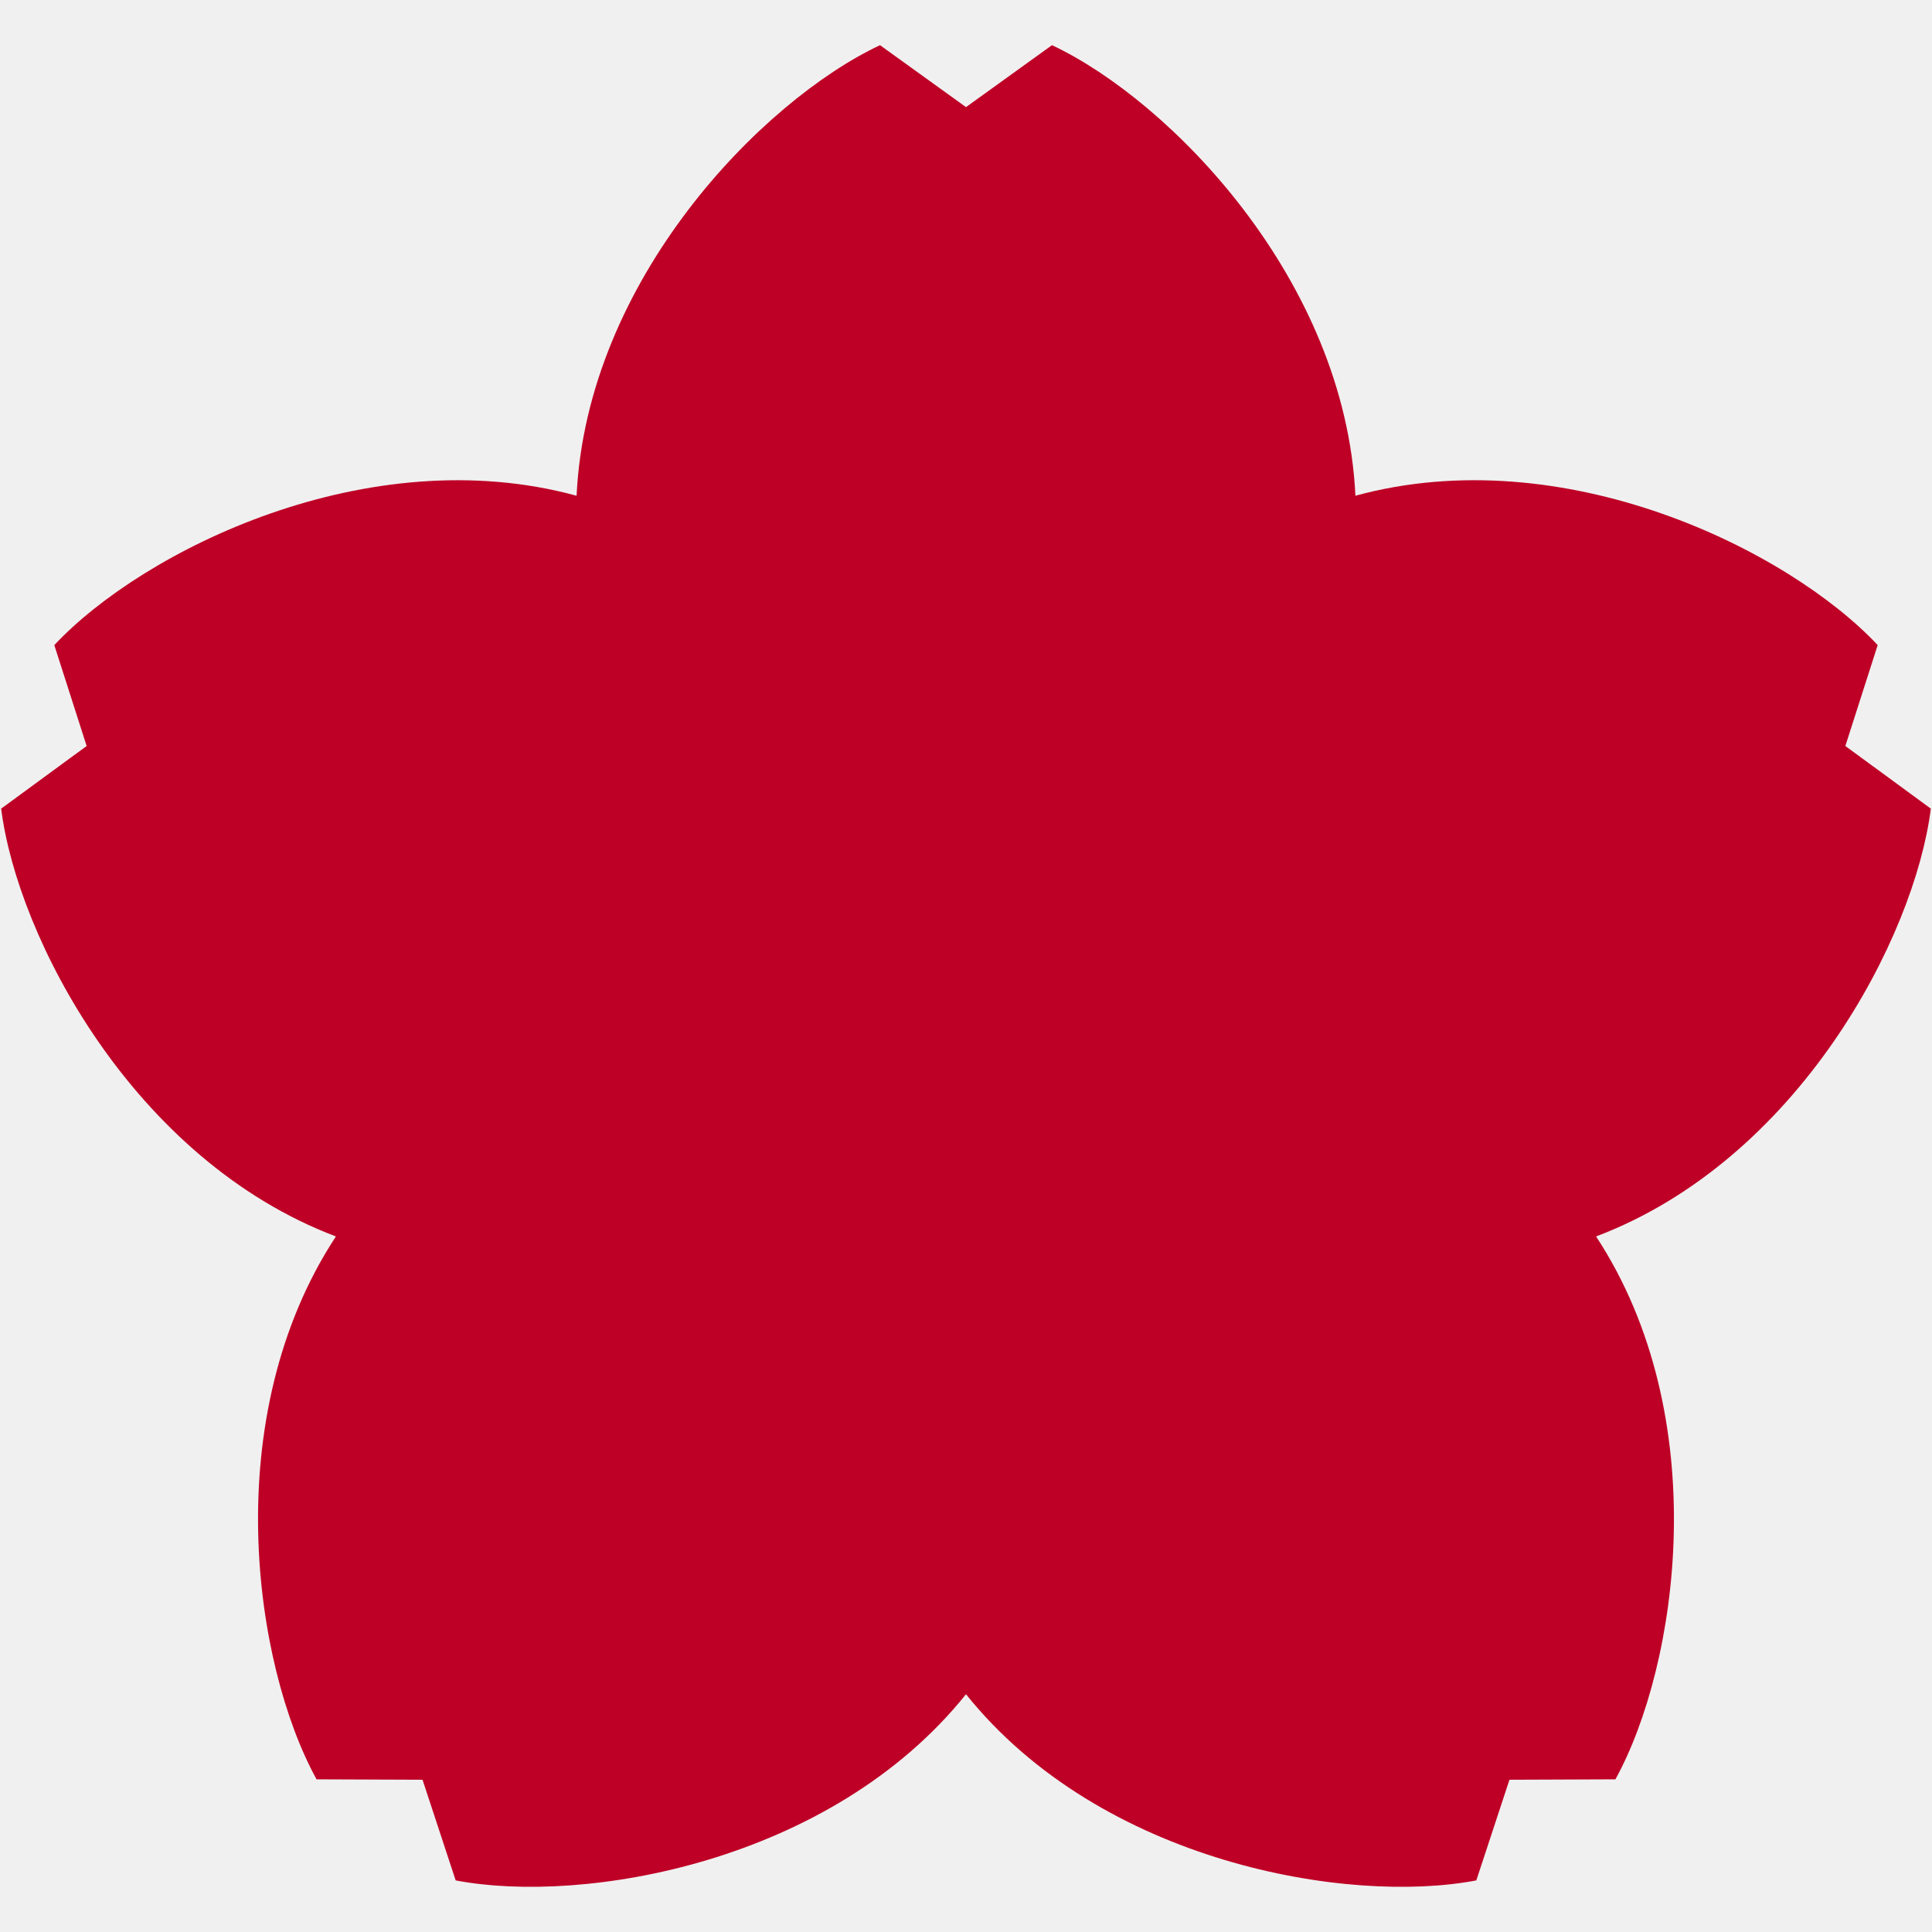
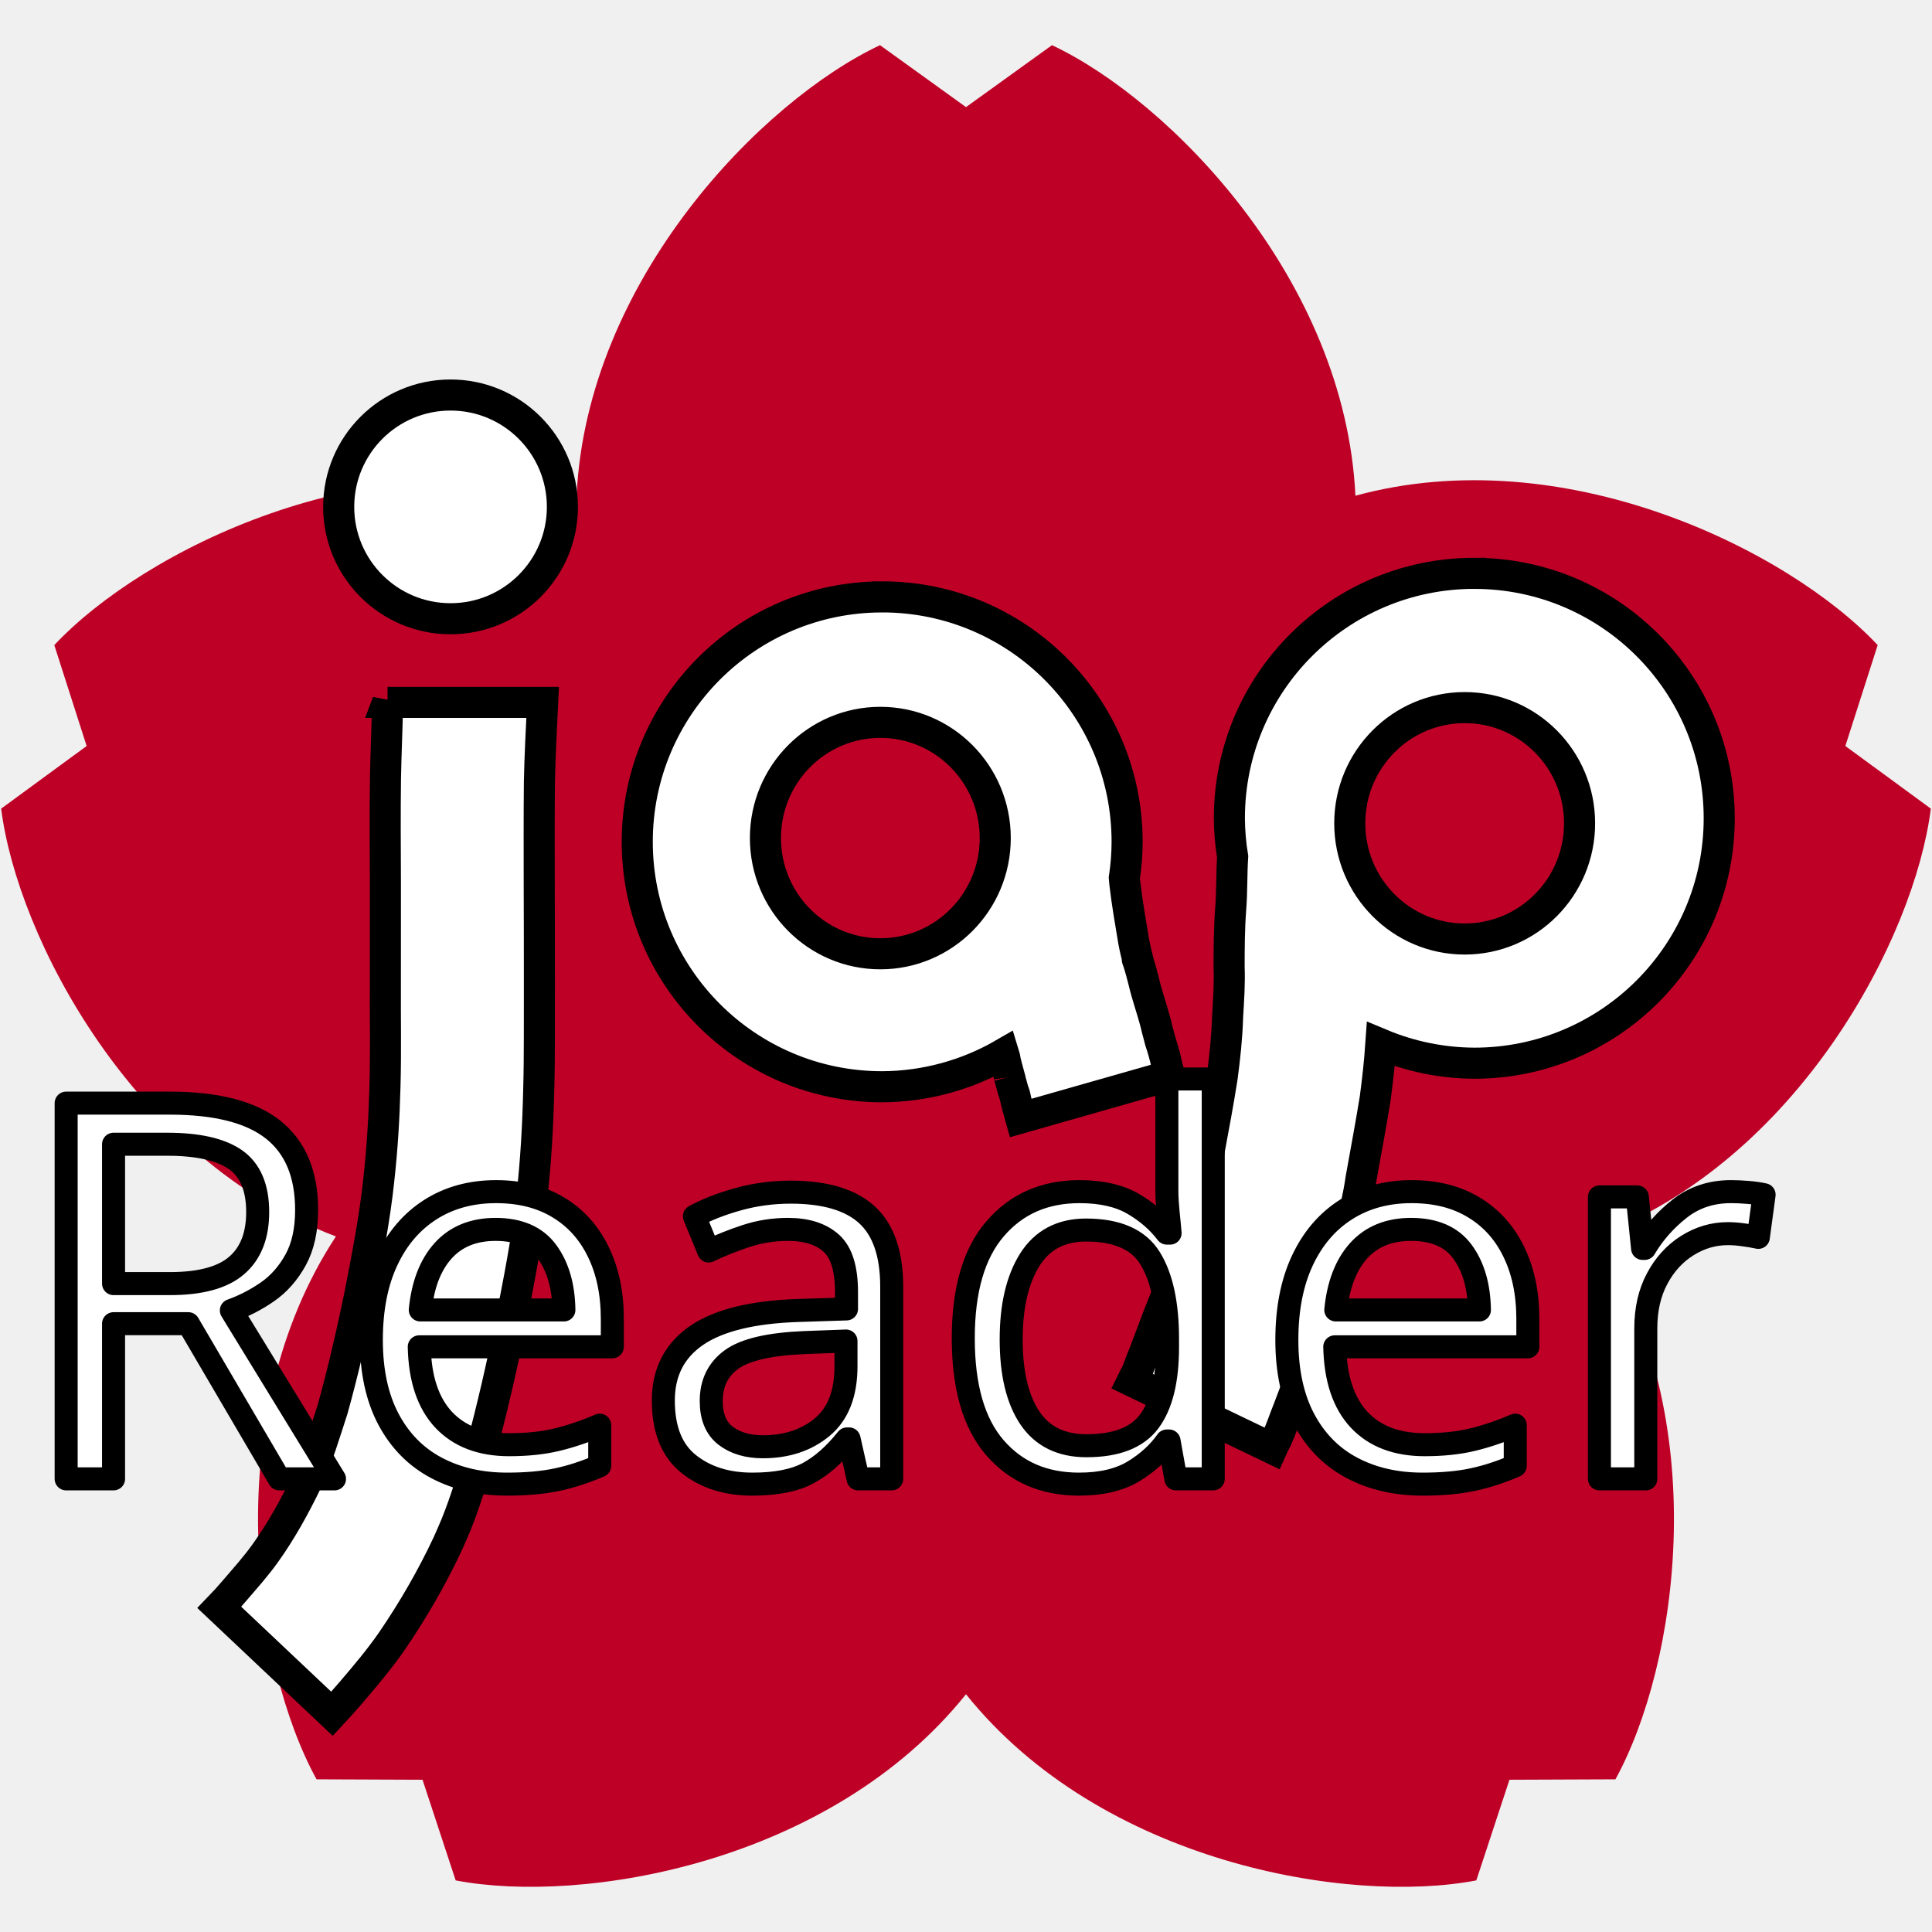
<svg xmlns="http://www.w3.org/2000/svg" version="1.0" width="235" height="235" id="Standard of Commodore (JMSDF)">
  <defs id="defs838" />
  <path d="M 164.867,60.3 C 163.614,34.001 142.265,12.216 127.959,5.495 L 117.5,13.03 107.041,5.495 C 92.734,12.216 71.386,34.001 70.133,60.3 44.735,53.365 17.419,66.936 6.605,78.465 l 3.934,12.276 -10.399,7.618 c 1.972,15.684 16.093,42.719 40.718,52.037 -14.445,22.012 -9.978,52.185 -2.354,66.033 l 12.89,0.051 4.032,12.244 c 15.526,2.971 45.602,-2.104 62.073,-22.644 16.472,20.54 46.547,25.616 62.073,22.644 l 4.032,-12.244 12.89,-0.051 c 7.624,-13.848 12.09,-44.02 -2.354,-66.033 24.624,-9.318 38.746,-36.353 40.718,-52.037 l -10.399,-7.618 3.934,-12.276 c -10.814,-11.53 -38.129,-25.101 -63.528,-18.166 z" id="path13" style="fill:#be0026;fill-rule:nonzero" />
+   <g id="g50615" transform="translate(-5.718449,33.50617)">
+     <path id="path12727" style="opacity:1;fill:#ffffff;fill-opacity:1;stroke:#000000;stroke-width:3.78;stroke-linecap:round;stroke-linejoin:miter;stroke-miterlimit:4;stroke-dasharray:none;stroke-opacity:1;paint-order:normal" d="m 113.022,39.098 a 29.791,29.791 0 0 0 -29.791,29.791 29.791,29.791 0 0 0 29.791,29.793 29.791,29.791 0 0 0 14.783,-4.008 c 0.092,0.298 0.174,0.6 0.158,0.701 0.183,0.804 0.415,1.596 0.629,2.395 0.026,0.099 -0.062,-0.196 -0.088,-0.295 0.412,1.481 0.363,1.444 0.57,1.988 0.067,0.217 0.042,0.134 0.076,0.242 0.197,0.937 0.457,1.858 0.717,2.779 l 18.133,-5.164 c -0.124,-0.433 -0.262,-0.853 -0.355,-1.295 -0.21,-0.989 -0.472,-1.931 -0.791,-2.875 -0.19,-0.786 -0.335,-1.204 -0.529,-2.053 -0.451,-1.781 -1.09,-3.504 -1.504,-5.295 -0.192,-0.735 -0.374,-1.461 -0.609,-2.18 -0.215,-0.902 -0.454,-1.798 -0.613,-2.715 -0.379,-2.301 -0.787,-4.598 -1.055,-6.916 -0.012,-0.131 -0.043,-0.478 -0.064,-0.719 a 29.791,29.791 0 0 0 0.336,-4.385 29.791,29.791 0 0 0 -29.793,-29.791 z m -0.223,15.26 a 13.976,14.075 0 0 1 13.977,14.076 13.976,14.075 0 0 1 -13.977,14.074 13.976,14.075 0 0 1 -13.977,-14.074 13.976,14.075 0 0 1 13.977,-14.076 z m 31.26,28.814 c -0.024,-0.066 0.047,0.131 0.07,0.197 0.003,0.012 0.005,0.023 0.008,0.035 -0.027,-0.077 -0.05,-0.155 -0.078,-0.232 z" />
+     <g id="g40526">
+       <path style="fill:#ffffff;fill-opacity:1;stroke:#000000;stroke-width:3.78;stroke-linecap:round;stroke-linejoin:miter;stroke-miterlimit:4;stroke-dasharray:none;stroke-opacity:1;paint-order:normal" id="path10908" d="m 52.858,51.928 c -0.046,3.084 -0.199,6.168 -0.254,9.255 -0.06,4.274 -0.021,8.549 -0.007,12.824 0.005,4.015 -0.011,8.031 -0.005,12.046 -0.027,4.182 0.072,8.366 -0.048,12.547 -0.097,3.797 -0.325,7.588 -0.745,11.363 -0.499,4.76 -1.43,9.458 -2.342,14.152 -0.953,4.624 -2.012,9.224 -3.276,13.774 -0.962,2.953 -1.85,5.949 -3.133,8.782 -1.471,3.04 -3.107,6.019 -5.076,8.767 -1.162,1.624 -2.501,3.106 -3.799,4.619 -0.568,0.674 -1.162,1.324 -1.775,1.958 0,0 13.703,12.94 13.703,12.94 v 0 c 0.808,-0.868 1.6,-1.752 2.37,-2.654 1.701,-1.992 3.395,-3.992 4.889,-6.148 2.591,-3.784 4.892,-7.764 6.839,-11.919 0.328,-0.754 0.674,-1.501 0.983,-2.264 1.209,-2.982 2.11,-6.087 3.065,-9.155 1.342,-5.002 2.5,-10.048 3.529,-15.124 1.017,-5.194 2.065,-10.39 2.646,-15.656 0.477,-4.289 0.724,-8.595 0.824,-12.909 0.119,-4.355 0.066,-8.712 0.082,-13.068 0.007,-4.03 -0.009,-8.059 -0.02,-12.088 -0.004,-4.142 -0.02,-8.285 0.023,-12.427 0.066,-3.208 0.238,-6.408 0.392,-9.612 0,0 -18.866,0 -18.866,0 z" />
+       <circle style="fill:#ffffff;fill-opacity:1;stroke:#000000;stroke-width:3.78;stroke-linecap:round;stroke-linejoin:miter;stroke-miterlimit:4;stroke-dasharray:none;stroke-opacity:1;paint-order:normal" id="path12727-4" cx="60.521" cy="28.149" r="13.606" />
+     </g>
+     <path id="path12727-6" style="fill:#ffffff;fill-opacity:1;stroke:#000000;stroke-width:3.78;stroke-linecap:round;stroke-linejoin:miter;stroke-miterlimit:4;stroke-dasharray:none;stroke-opacity:1;paint-order:normal" d="m 185.045,36.232 a 29.791,29.791 0 0 0 -29.791,29.791 29.791,29.791 0 0 0 0.398,4.678 c -0.137,2.119 -0.07,4.244 -0.238,6.359 -0.18,2.349 -0.19,4.706 -0.193,7.061 0.084,2.032 -0.07,4.051 -0.184,6.078 -0.072,2.475 -0.339,4.94 -0.668,7.393 -0.471,2.972 -1.017,5.93 -1.574,8.887 -0.264,1.648 -0.661,3.269 -1.066,4.887 -0.596,2.404 -1.289,4.789 -2.096,7.131 -0.665,2.159 -1.447,4.264 -2.336,6.338 -0.85,2.094 -1.608,4.221 -2.422,6.33 -0.365,0.818 -0.627,1.679 -0.98,2.502 -0.024,0.055 -0.082,0.087 -0.109,0.141 -0.118,0.23 -0.228,0.464 -0.342,0.695 l 16.994,8.168 c 0.252,-0.56 0.069,-0.161 0.578,-1.18 0.538,-1.163 0.926,-2.38 1.408,-3.564 0.735,-1.91 1.44,-3.828 2.186,-5.732 1.066,-2.525 2.004,-5.092 2.822,-7.709 0.924,-2.785 1.798,-5.59 2.52,-8.436 0.536,-2.044 1.02,-4.103 1.318,-6.197 0.579,-3.259 1.201,-6.51 1.725,-9.779 0.29,-2.184 0.534,-4.374 0.686,-6.572 a 29.791,29.791 0 0 0 11.365,2.314 29.791,29.791 0 0 0 29.791,-29.791 29.791,29.791 0 0 0 -29.791,-29.791 z m -1.17,16.332 a 13.976,14.075 0 0 1 13.977,14.074 13.976,14.075 0 0 1 -13.977,14.074 13.976,14.075 0 0 1 -13.977,-14.074 13.976,14.075 0 0 1 13.977,-14.074 z" />
+   </g>
+   <text xml:space="preserve" style="font-style:normal;font-variant:normal;font-weight:normal;font-stretch:normal;font-size:64px;line-height:1.25;font-family:sans-serif;-inkscape-font-specification:'sans-serif, Normal';font-variant-ligatures:normal;font-variant-caps:normal;font-variant-numeric:normal;font-variant-east-asian:normal;fill:#000000;fill-opacity:1;stroke:#000000;stroke-width:2.8;stroke-linecap:butt;stroke-linejoin:round;stroke-miterlimit:4;stroke-dasharray:none;stroke-opacity:1" x="1.844" y="179.883" id="text18089">
+     <tspan id="tspan18087" x="1.844" y="179.883" style="font-style:normal;font-variant:normal;font-weight:normal;font-stretch:normal;font-size:64px;font-family:sans-serif;-inkscape-font-specification:'sans-serif, Normal';font-variant-ligatures:normal;font-variant-caps:normal;font-variant-numeric:normal;font-variant-east-asian:normal;fill:#ffffff;fill-opacity:1;stroke:#000000;stroke-width:2.8;stroke-linecap:butt;stroke-linejoin:round;stroke-miterlimit:4;stroke-dasharray:none;stroke-opacity:1;paint-order:normal">Reader</tspan>
+   </text>
</svg>
